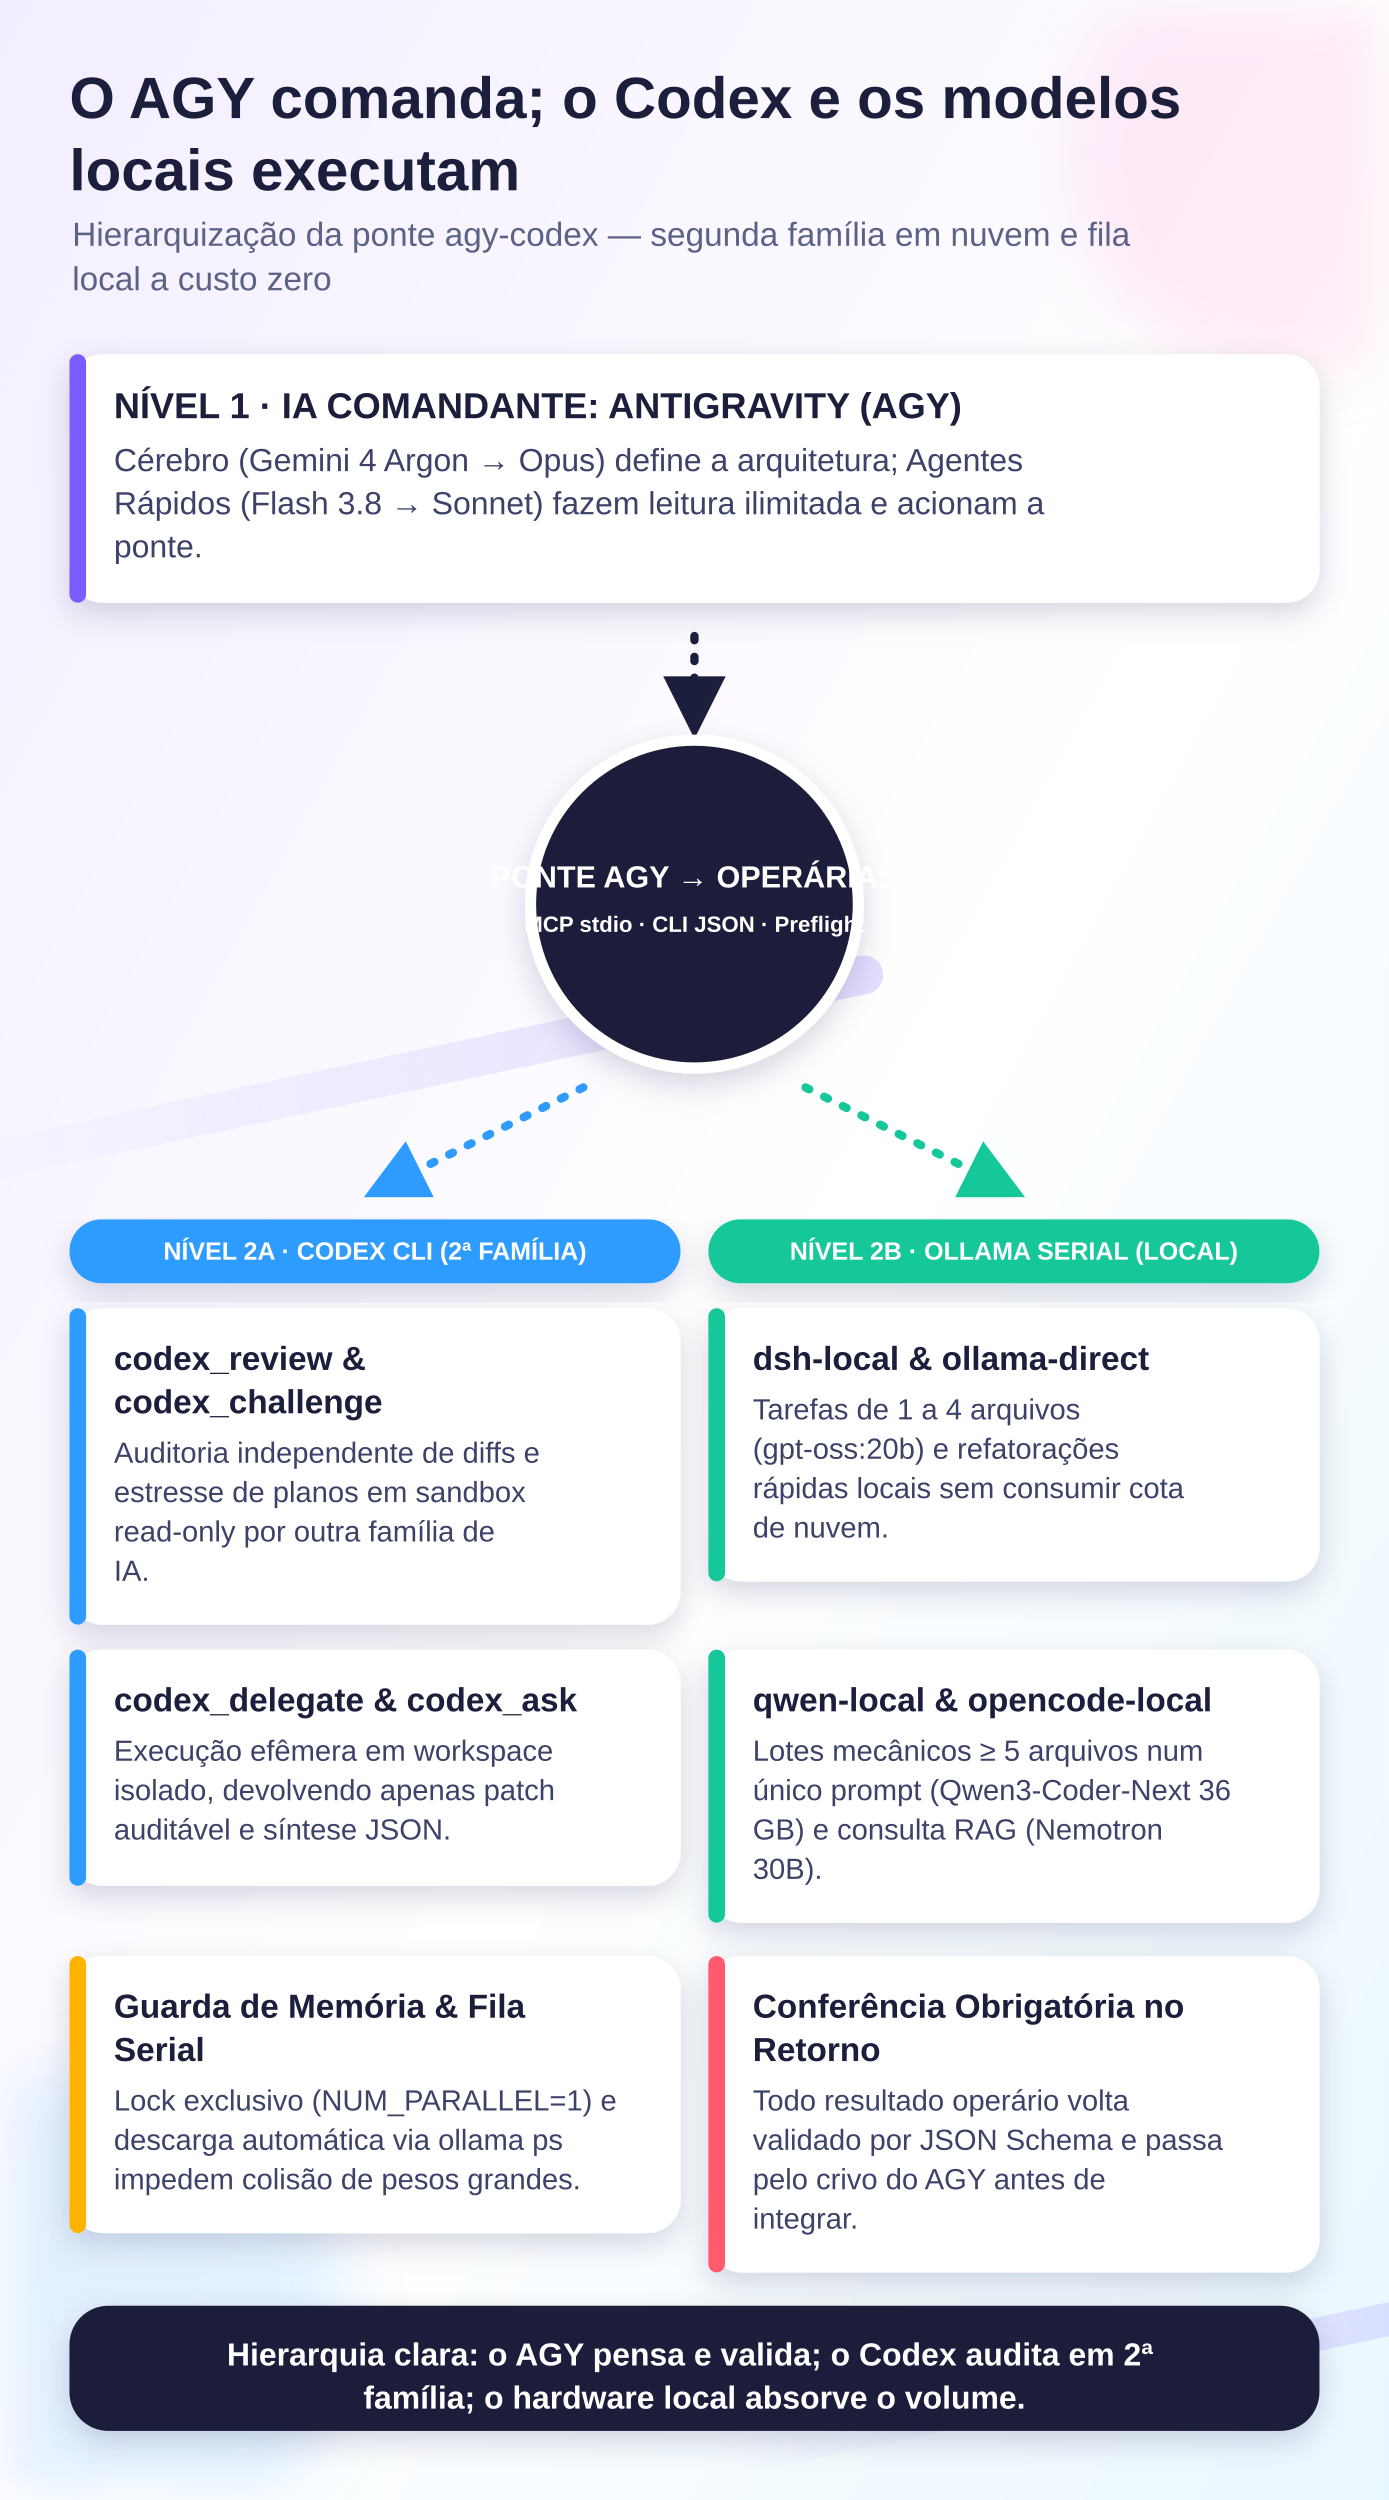
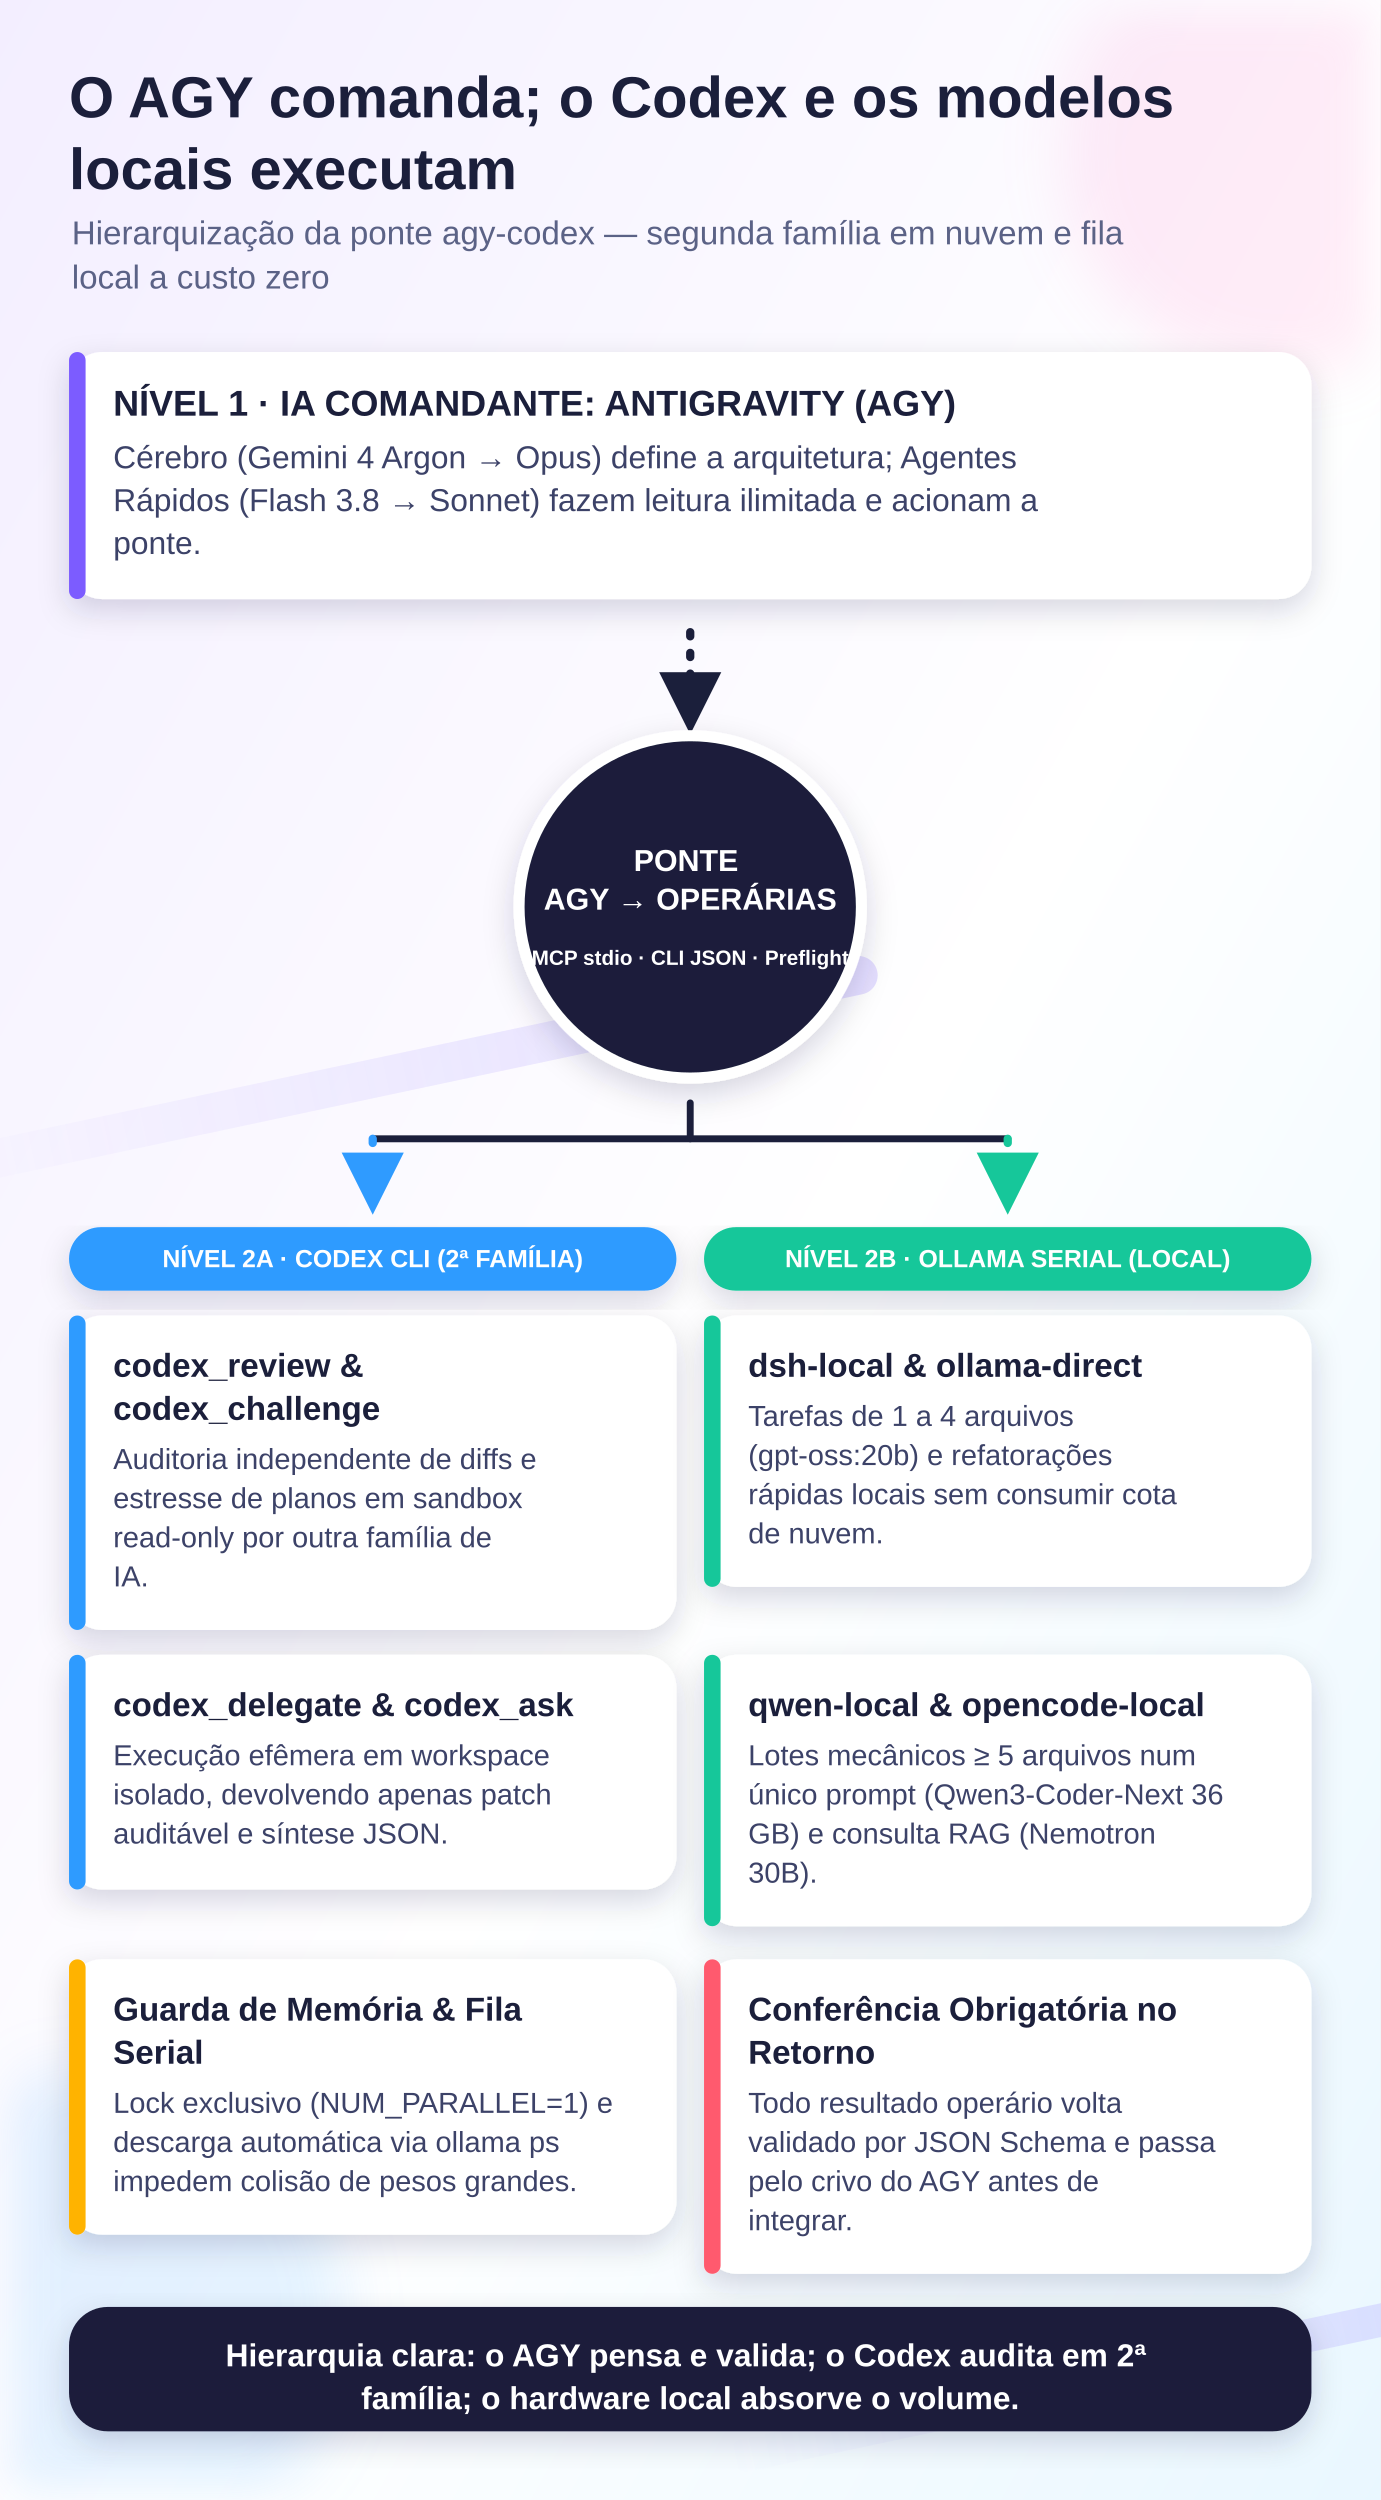
- <svg xmlns="http://www.w3.org/2000/svg" viewBox="0 0 1000 1800" width="1000" height="1800" font-family="'Segoe UI Variable Display','Segoe UI','SF Pro Display','Helvetica Neue',Arial,sans-serif">
+ <svg xmlns="http://www.w3.org/2000/svg" viewBox="0 0 1000 1811" width="1000" height="1811" font-family="'Segoe UI Variable Display','Segoe UI','SF Pro Display','Helvetica Neue',Arial,sans-serif">
  <defs>
    <linearGradient id="bg" x1="0" y1="0" x2="1" y2="1">
      <stop offset="0" stop-color="#F3EEFF" />
      <stop offset="0.55" stop-color="#FFFFFF" />
      <stop offset="1" stop-color="#E9F7FF" />
    </linearGradient>
    <linearGradient id="trail" x1="0" y1="0" x2="1" y2="0">
      <stop offset="0" stop-color="#7B5CFF" stop-opacity="0" />
      <stop offset="1" stop-color="#7B5CFF" stop-opacity="0.2" />
    </linearGradient>
    <filter id="sh" x="-20%" y="-20%" width="140%" height="150%">
      <feDropShadow dx="0" dy="8" stdDeviation="11" flood-color="#1B1F3B" flood-opacity="0.16" />
    </filter>
    <filter id="glow" x="-30%" y="-30%" width="160%" height="160%">
      <feGaussianBlur stdDeviation="22" />
    </filter>
    <marker id="ar" viewBox="0 0 12 12" refX="9" refY="6" markerWidth="9" markerHeight="9" orient="auto">
      <path d="M1 1 L11 6 L1 11 z" fill="#1B1F3B" />
    </marker>
    <marker id="ar_blue" viewBox="0 0 12 12" refX="9" refY="6" markerWidth="9" markerHeight="9" orient="auto">
      <path d="M1 1 L11 6 L1 11 z" fill="#2F9BFF" />
    </marker>
    <marker id="ar_mint" viewBox="0 0 12 12" refX="9" refY="6" markerWidth="9" markerHeight="9" orient="auto">
      <path d="M1 1 L11 6 L1 11 z" fill="#16C79A" />
    </marker>
  </defs>
-   <rect width="1000" height="1800" fill="url(#bg)" />
+   <rect width="1000" height="1811" fill="url(#bg)" />
  <circle cx="930" cy="110" r="160" fill="#FF7AC6" opacity="0.14" filter="url(#glow)" />
-   <circle cx="70" cy="1670" r="180" fill="#2F9BFF" opacity="0.13" filter="url(#glow)" />
-   <rect x="-60" y="756.0" width="700" height="28" rx="14" fill="url(#trail)" transform="rotate(-12 300 756.0)" />
-   <rect x="520" y="1700" width="600" height="24" rx="12" fill="url(#trail)" transform="rotate(-12 800 1700)" />
+   <circle cx="70" cy="1681" r="180" fill="#2F9BFF" opacity="0.13" filter="url(#glow)" />
+   <rect x="-60" y="760.62" width="700" height="28" rx="14" fill="url(#trail)" transform="rotate(-12 300 760.62)" />
+   <rect x="520" y="1711" width="600" height="24" rx="12" fill="url(#trail)" transform="rotate(-12 800 1711)" />
  <text x="50" y="85" font-size="42" fill="#1B1F3B" font-weight="800" text-anchor="start">
    <tspan x="50" dy="0">O AGY comanda; o Codex e os modelos</tspan>
    <tspan x="50" dy="52">locais executam</tspan>
  </text>
  <text x="52" y="177" font-size="24" fill="#5B6286" font-weight="400" text-anchor="start">
    <tspan x="52" dy="0">Hierarquização da ponte agy-codex — segunda família em nuvem e fila</tspan>
    <tspan x="52" dy="32">local a custo zero</tspan>
  </text>
  <g filter="url(#sh)">
    <rect x="50" y="255" width="900" height="178.95" rx="24" fill="#fff" />
    <rect x="50" y="255" width="12" height="178.95" rx="6" fill="#7B5CFF" />
  </g>
  <text x="82" y="301.1" font-size="26" fill="#1B1F3B" font-weight="800" text-anchor="start">
    <tspan x="82" dy="0">NÍVEL 1 · IA COMANDANTE: ANTIGRAVITY (AGY)</tspan>
  </text>
  <text x="82" y="339.2" font-size="23" fill="#3C4268" font-weight="400" text-anchor="start">
    <tspan x="82" dy="0">Cérebro (Gemini 4 Argon → Opus) define a arquitetura; Agentes</tspan>
    <tspan x="82" dy="31.05">Rápidos (Flash 3.8 → Sonnet) fazem leitura ilimitada e acionam a</tspan>
    <tspan x="82" dy="31.05">ponte.</tspan>
  </text>
  <line x1="500" y1="457.95" x2="500" y2="522.95" stroke="#1B1F3B" stroke-width="6" stroke-dasharray="3 12" stroke-linecap="round" marker-end="url(#ar)" />
-   <circle cx="500" cy="650.95" r="118" fill="#1B1F3B" stroke="#fff" stroke-width="8" filter="url(#sh)" />
-   <text x="500" y="638.95" font-size="22" fill="#fff" font-weight="900" text-anchor="middle">
-     <tspan x="500" dy="0">PONTE AGY → OPERÁRIAS</tspan>
+   <circle cx="500" cy="656.95" r="124" fill="#1B1F3B" stroke="#fff" stroke-width="8" filter="url(#sh)" />
+   <text x="500" y="630.95" font-size="22" fill="#fff" font-weight="900" text-anchor="middle">
+     <tspan x="500" dy="0">PONTE</tspan>
+     <tspan x="500" dy="28">AGY → OPERÁRIAS</tspan>
  </text>
-   <text x="500" y="670.95" font-size="16" fill="#fff" font-weight="600" text-anchor="middle">
+   <text x="500" y="698.95" font-size="15" fill="#fff" font-weight="600" text-anchor="middle">
    <tspan x="500" dy="0">MCP stdio · CLI JSON · Preflight</tspan>
  </text>
-   <line x1="420" y1="782.95" x2="270" y2="857.95" stroke="#2F9BFF" stroke-width="6" stroke-dasharray="3 12" stroke-linecap="round" marker-end="url(#ar_blue)" />
-   <line x1="580" y1="782.95" x2="730" y2="857.95" stroke="#16C79A" stroke-width="6" stroke-dasharray="3 12" stroke-linecap="round" marker-end="url(#ar_mint)" />
+   <line x1="500" y1="798.95" x2="500" y2="824.95" stroke="#1B1F3B" stroke-width="5" stroke-linecap="round" />
+   <line x1="270" y1="824.95" x2="730" y2="824.95" stroke="#1B1F3B" stroke-width="5" stroke-linecap="round" />
+   <line x1="270" y1="824.95" x2="270" y2="870.95" stroke="#2F9BFF" stroke-width="6" stroke-dasharray="3 11" stroke-linecap="round" marker-end="url(#ar_blue)" />
+   <line x1="730" y1="824.95" x2="730" y2="870.95" stroke="#16C79A" stroke-width="6" stroke-dasharray="3 11" stroke-linecap="round" marker-end="url(#ar_mint)" />
  <g filter="url(#sh)">
-     <rect x="50" y="877.95" width="440" height="46" rx="23" fill="#2F9BFF" />
+     <rect x="50" y="888.95" width="440" height="46" rx="23" fill="#2F9BFF" />
  </g>
-   <text x="270.0" y="906.95" font-size="18" fill="#fff" font-weight="800" text-anchor="middle">
+   <text x="270.0" y="917.95" font-size="18" fill="#fff" font-weight="800" text-anchor="middle">
    <tspan x="270.0" dy="0">NÍVEL 2A · CODEX CLI (2ª FAMÍLIA)</tspan>
  </text>
  <g filter="url(#sh)">
-     <rect x="510" y="877.95" width="440" height="46" rx="23" fill="#16C79A" />
+     <rect x="510" y="888.95" width="440" height="46" rx="23" fill="#16C79A" />
  </g>
-   <text x="730.0" y="906.95" font-size="18" fill="#fff" font-weight="800" text-anchor="middle">
+   <text x="730.0" y="917.95" font-size="18" fill="#fff" font-weight="800" text-anchor="middle">
    <tspan x="730.0" dy="0">NÍVEL 2B · OLLAMA SERIAL (LOCAL)</tspan>
  </text>
  <g filter="url(#sh)">
-     <rect x="50" y="941.95" width="440" height="227.8" rx="24" fill="#fff" />
-     <rect x="50" y="941.95" width="12" height="227.8" rx="6" fill="#2F9BFF" />
+     <rect x="50" y="952.95" width="440" height="227.8" rx="24" fill="#fff" />
+     <rect x="50" y="952.95" width="12" height="227.8" rx="6" fill="#2F9BFF" />
  </g>
-   <text x="82" y="986.35" font-size="24" fill="#1B1F3B" font-weight="800" text-anchor="start">
+   <text x="82" y="997.35" font-size="24" fill="#1B1F3B" font-weight="800" text-anchor="start">
    <tspan x="82" dy="0">codex_review &amp;</tspan>
    <tspan x="82" dy="31.2">codex_challenge</tspan>
  </text>
-   <text x="82" y="1053.15" font-size="21" fill="#3C4268" font-weight="400" text-anchor="start">
+   <text x="82" y="1064.15" font-size="21" fill="#3C4268" font-weight="400" text-anchor="start">
    <tspan x="82" dy="0">Auditoria independente de diffs e</tspan>
    <tspan x="82" dy="28.35">estresse de planos em sandbox</tspan>
    <tspan x="82" dy="28.35">read-only por outra família de</tspan>
    <tspan x="82" dy="28.35">IA.</tspan>
  </text>
  <g filter="url(#sh)">
-     <rect x="510" y="941.95" width="440" height="196.6" rx="24" fill="#fff" />
-     <rect x="510" y="941.95" width="12" height="196.6" rx="6" fill="#16C79A" />
+     <rect x="510" y="952.95" width="440" height="196.6" rx="24" fill="#fff" />
+     <rect x="510" y="952.95" width="12" height="196.6" rx="6" fill="#16C79A" />
  </g>
-   <text x="542" y="986.35" font-size="24" fill="#1B1F3B" font-weight="800" text-anchor="start">
+   <text x="542" y="997.35" font-size="24" fill="#1B1F3B" font-weight="800" text-anchor="start">
    <tspan x="542" dy="0">dsh-local &amp; ollama-direct</tspan>
  </text>
-   <text x="542" y="1021.95" font-size="21" fill="#3C4268" font-weight="400" text-anchor="start">
+   <text x="542" y="1032.95" font-size="21" fill="#3C4268" font-weight="400" text-anchor="start">
    <tspan x="542" dy="0">Tarefas de 1 a 4 arquivos</tspan>
    <tspan x="542" dy="28.35">(gpt-oss:20b) e refatorações</tspan>
    <tspan x="542" dy="28.35">rápidas locais sem consumir cota</tspan>
    <tspan x="542" dy="28.35">de nuvem.</tspan>
  </text>
  <g filter="url(#sh)">
-     <rect x="50" y="1187.75" width="440" height="170" rx="24" fill="#fff" />
-     <rect x="50" y="1187.75" width="12" height="170" rx="6" fill="#2F9BFF" />
+     <rect x="50" y="1198.75" width="440" height="170" rx="24" fill="#fff" />
+     <rect x="50" y="1198.75" width="12" height="170" rx="6" fill="#2F9BFF" />
  </g>
-   <text x="82" y="1232.15" font-size="24" fill="#1B1F3B" font-weight="800" text-anchor="start">
+   <text x="82" y="1243.15" font-size="24" fill="#1B1F3B" font-weight="800" text-anchor="start">
    <tspan x="82" dy="0">codex_delegate &amp; codex_ask</tspan>
  </text>
-   <text x="82" y="1267.75" font-size="21" fill="#3C4268" font-weight="400" text-anchor="start">
+   <text x="82" y="1278.75" font-size="21" fill="#3C4268" font-weight="400" text-anchor="start">
    <tspan x="82" dy="0">Execução efêmera em workspace</tspan>
    <tspan x="82" dy="28.35">isolado, devolvendo apenas patch</tspan>
    <tspan x="82" dy="28.35">auditável e síntese JSON.</tspan>
  </text>
  <g filter="url(#sh)">
-     <rect x="510" y="1187.75" width="440" height="196.6" rx="24" fill="#fff" />
-     <rect x="510" y="1187.75" width="12" height="196.6" rx="6" fill="#16C79A" />
+     <rect x="510" y="1198.75" width="440" height="196.6" rx="24" fill="#fff" />
+     <rect x="510" y="1198.75" width="12" height="196.6" rx="6" fill="#16C79A" />
  </g>
-   <text x="542" y="1232.15" font-size="24" fill="#1B1F3B" font-weight="800" text-anchor="start">
+   <text x="542" y="1243.15" font-size="24" fill="#1B1F3B" font-weight="800" text-anchor="start">
    <tspan x="542" dy="0">qwen-local &amp; opencode-local</tspan>
  </text>
-   <text x="542" y="1267.75" font-size="21" fill="#3C4268" font-weight="400" text-anchor="start">
+   <text x="542" y="1278.75" font-size="21" fill="#3C4268" font-weight="400" text-anchor="start">
    <tspan x="542" dy="0">Lotes mecânicos ≥ 5 arquivos num</tspan>
    <tspan x="542" dy="28.35">único prompt (Qwen3-Coder-Next 36</tspan>
    <tspan x="542" dy="28.35">GB) e consulta RAG (Nemotron</tspan>
    <tspan x="542" dy="28.35">30B).</tspan>
  </text>
  <g filter="url(#sh)">
-     <rect x="50" y="1408.35" width="440" height="199.45" rx="24" fill="#fff" />
-     <rect x="50" y="1408.35" width="12" height="199.45" rx="6" fill="#FFB300" />
+     <rect x="50" y="1419.35" width="440" height="199.45" rx="24" fill="#fff" />
+     <rect x="50" y="1419.35" width="12" height="199.45" rx="6" fill="#FFB300" />
  </g>
-   <text x="82" y="1452.75" font-size="24" fill="#1B1F3B" font-weight="800" text-anchor="start">
+   <text x="82" y="1463.75" font-size="24" fill="#1B1F3B" font-weight="800" text-anchor="start">
    <tspan x="82" dy="0">Guarda de Memória &amp; Fila</tspan>
    <tspan x="82" dy="31.2">Serial</tspan>
  </text>
-   <text x="82" y="1519.55" font-size="21" fill="#3C4268" font-weight="400" text-anchor="start">
+   <text x="82" y="1530.55" font-size="21" fill="#3C4268" font-weight="400" text-anchor="start">
    <tspan x="82" dy="0">Lock exclusivo (NUM_PARALLEL=1) e</tspan>
    <tspan x="82" dy="28.35">descarga automática via ollama ps</tspan>
    <tspan x="82" dy="28.35">impedem colisão de pesos grandes.</tspan>
  </text>
  <g filter="url(#sh)">
-     <rect x="510" y="1408.35" width="440" height="227.8" rx="24" fill="#fff" />
-     <rect x="510" y="1408.35" width="12" height="227.8" rx="6" fill="#FF5A6E" />
+     <rect x="510" y="1419.35" width="440" height="227.8" rx="24" fill="#fff" />
+     <rect x="510" y="1419.35" width="12" height="227.8" rx="6" fill="#FF5A6E" />
  </g>
-   <text x="542" y="1452.75" font-size="24" fill="#1B1F3B" font-weight="800" text-anchor="start">
+   <text x="542" y="1463.75" font-size="24" fill="#1B1F3B" font-weight="800" text-anchor="start">
    <tspan x="542" dy="0">Conferência Obrigatória no</tspan>
    <tspan x="542" dy="31.2">Retorno</tspan>
  </text>
-   <text x="542" y="1519.55" font-size="21" fill="#3C4268" font-weight="400" text-anchor="start">
+   <text x="542" y="1530.55" font-size="21" fill="#3C4268" font-weight="400" text-anchor="start">
    <tspan x="542" dy="0">Todo resultado operário volta</tspan>
    <tspan x="542" dy="28.35">validado por JSON Schema e passa</tspan>
    <tspan x="542" dy="28.35">pelo crivo do AGY antes de</tspan>
    <tspan x="542" dy="28.35">integrar.</tspan>
  </text>
  <g filter="url(#sh)">
-     <rect x="50" y="1660.15" width="900" height="90.1" rx="28" fill="#1B1F3B" />
+     <rect x="50" y="1671.15" width="900" height="90.1" rx="28" fill="#1B1F3B" />
  </g>
-   <text x="500.0" y="1703.15" font-size="23" fill="#fff" font-weight="800" text-anchor="middle">
+   <text x="500.0" y="1714.15" font-size="23" fill="#fff" font-weight="800" text-anchor="middle">
    <tspan x="500.0" dy="0">Hierarquia clara: o AGY pensa e valida; o Codex audita em 2ª</tspan>
    <tspan x="500.0" dy="31.05">família; o hardware local absorve o volume.</tspan>
  </text>
</svg>
